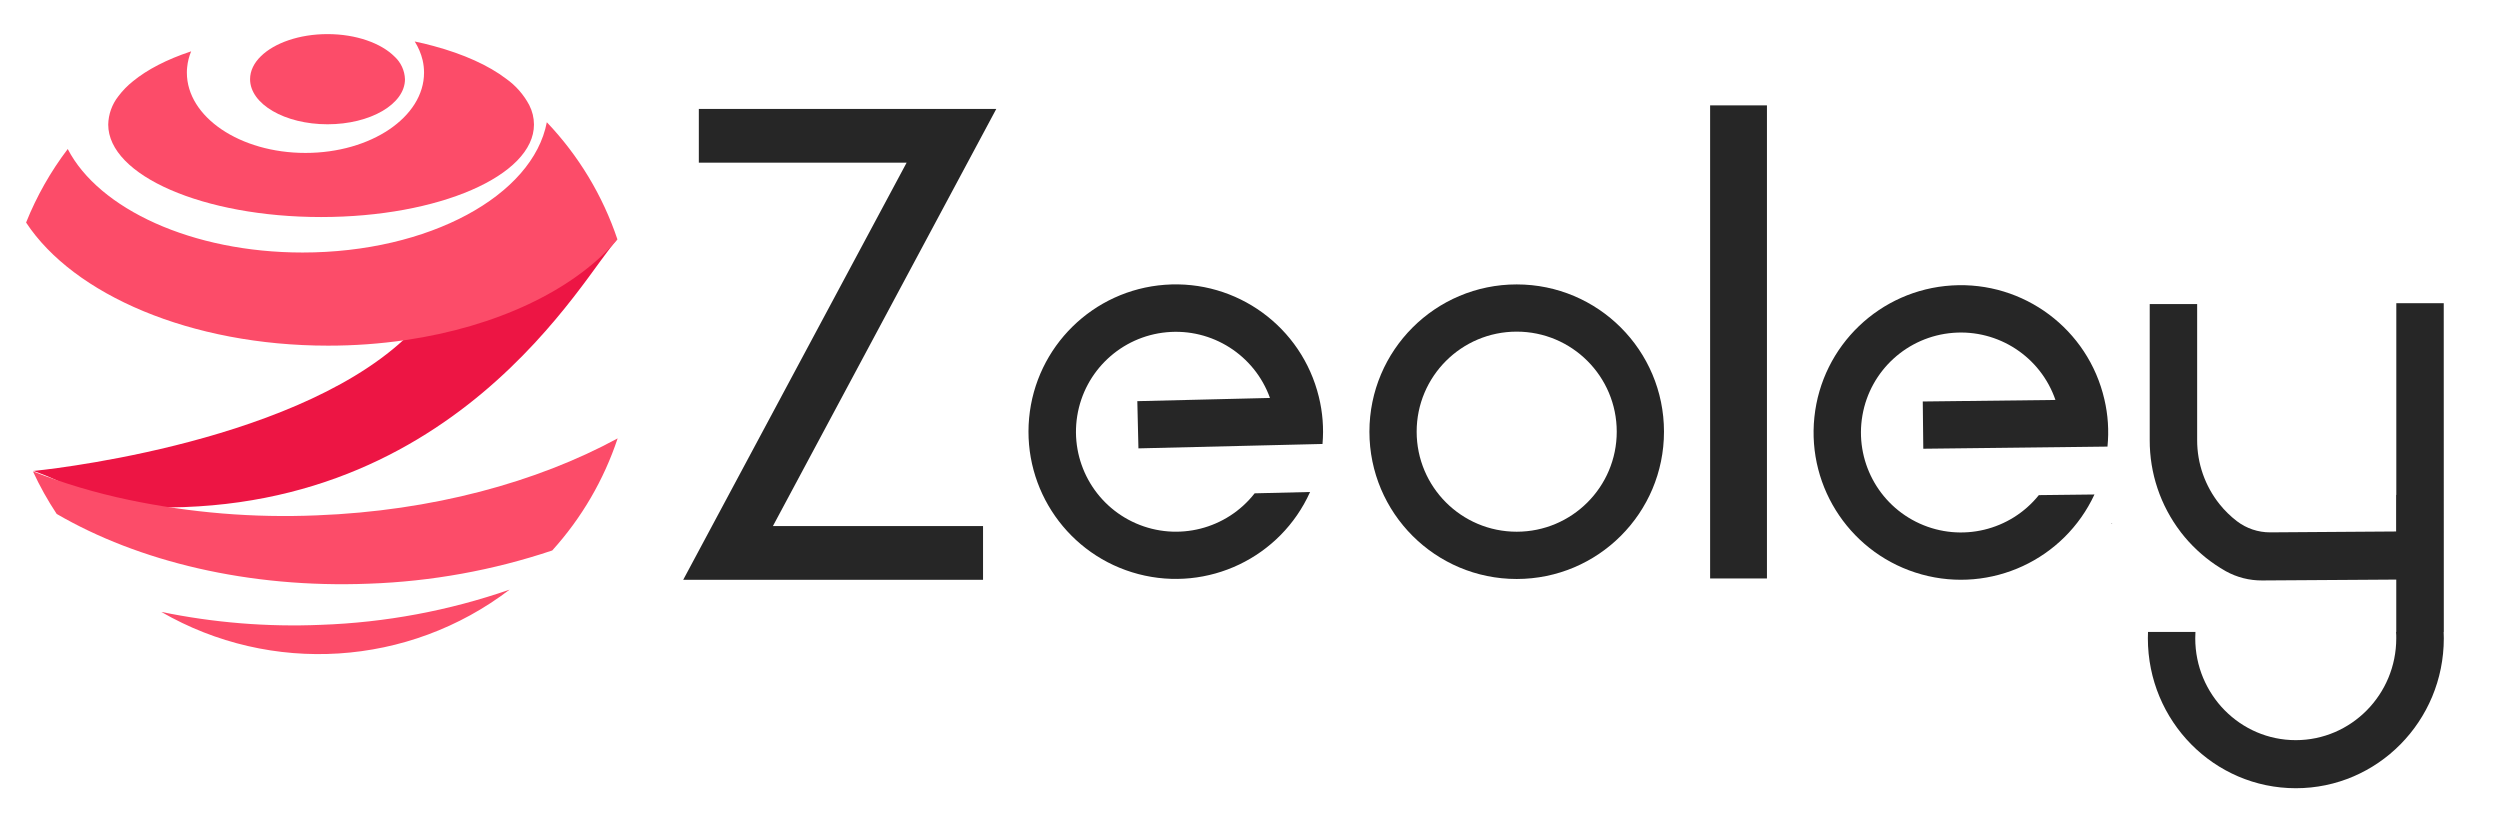
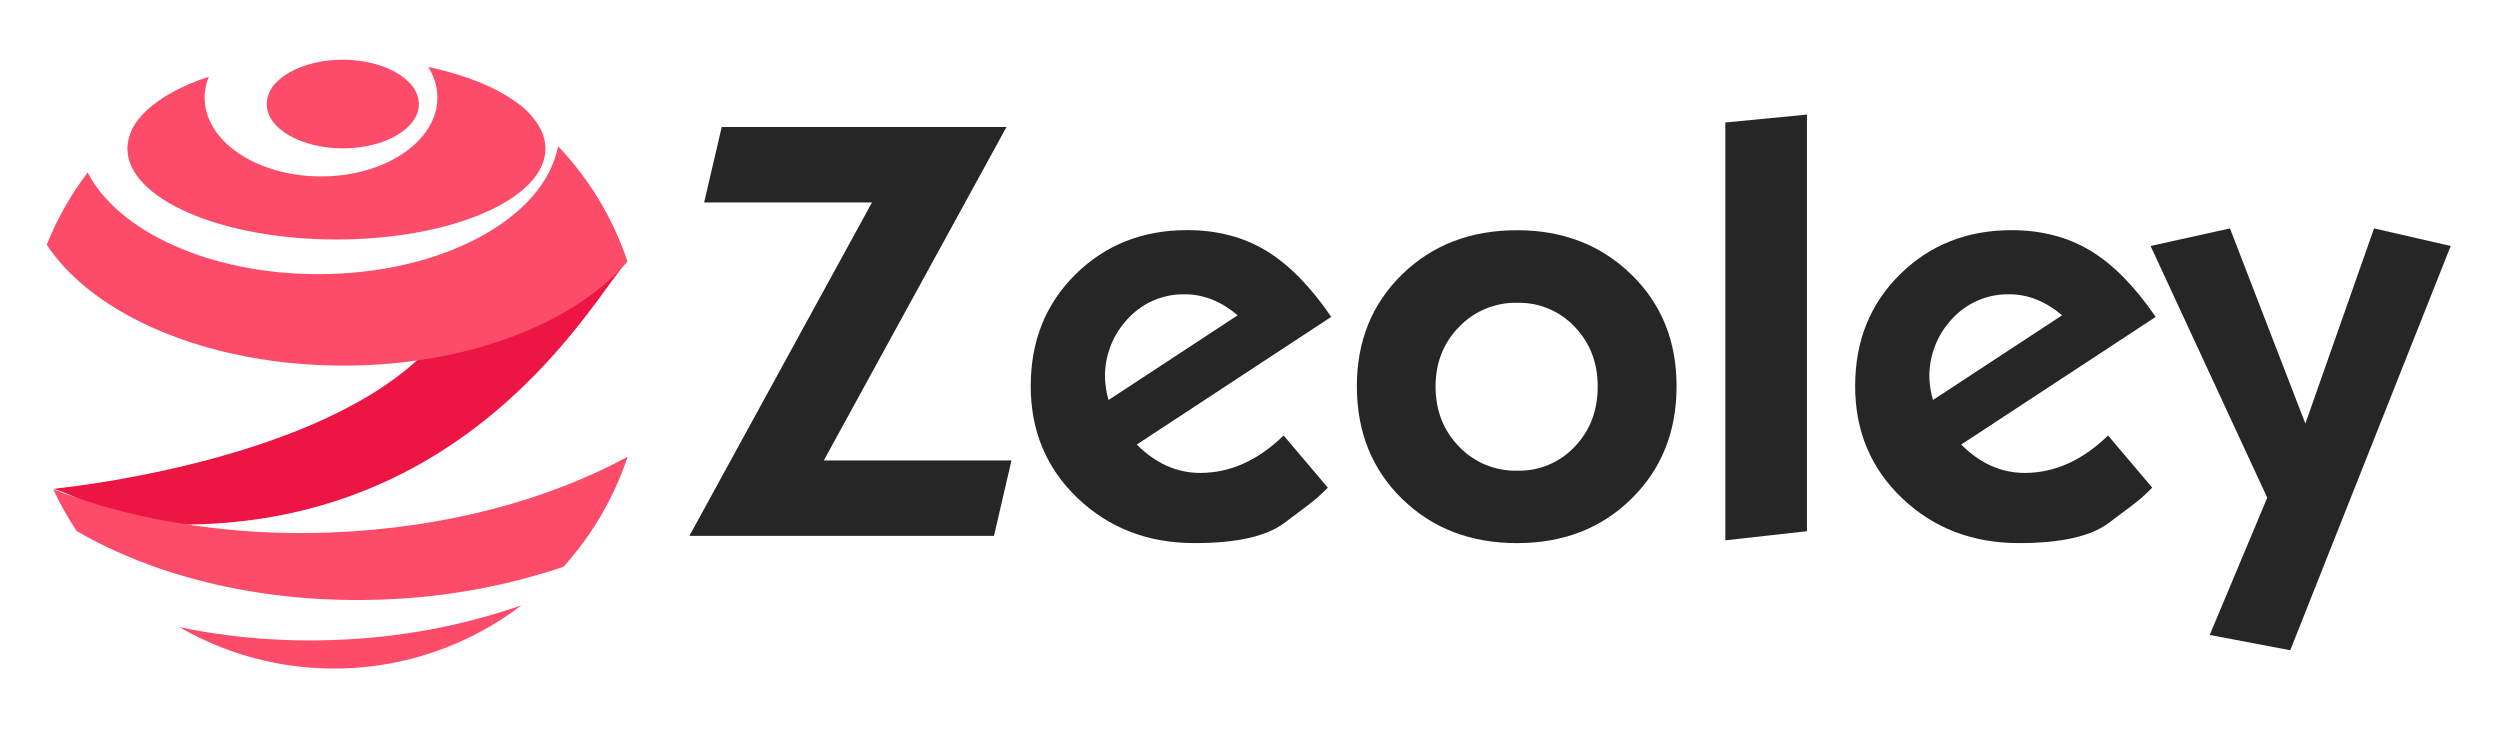
- <svg xmlns="http://www.w3.org/2000/svg" id="Layer_1" data-name="Layer 1" viewBox="0 0 1054.08 342.99">
+ <svg xmlns="http://www.w3.org/2000/svg" viewBox="0 0 913 268">
  <defs>
    <style>.cls-1{fill:#fc4c69;}.cls-2{fill:#ed1544;}.cls-3{fill:#262626;}</style>
  </defs>
-   <path class="cls-1" d="M214.87,248.61A132.75,132.75,0,0,1,68,258a275.52,275.52,0,0,0,67.31,5.45A271.58,271.58,0,0,0,214.87,248.61Z" />
-   <path class="cls-1" d="M225.14,52.51c0,21.56-40.19,39-89.75,39s-89.76-17.48-89.76-39A20,20,0,0,1,49.89,40.6s0,0,0,0a34.74,34.74,0,0,1,6.18-6.35c6-4.91,14.28-9.2,24.3-12.53a.36.36,0,0,1,.23-.08,23.33,23.33,0,0,0-1.69,6.74,19,19,0,0,0-.12,2.26c0,18.68,22.39,33.84,50,33.84s50-15.16,50-33.84a23.36,23.36,0,0,0-.6-5.28,26.34,26.34,0,0,0-3.33-7.87c2.74.56,5.42,1.21,8,1.92,12.62,3.41,23.12,8.15,30.51,13.77a32,32,0,0,1,9.79,11.15A18.12,18.12,0,0,1,225.14,52.51Z" />
-   <path class="cls-1" d="M170.75,33.4c0,10.5-14.62,19-32.66,19s-32.65-8.53-32.65-19c0-3.55,1.66-6.88,4.6-9.73,5.7-5.56,16.14-9.29,28.05-9.29,12.06,0,22.58,3.81,28.26,9.48A13.58,13.58,0,0,1,170.75,33.4Z" />
-   <path class="cls-2" d="M260.21,101.11C247.12,113.9,191.53,222.6,52.58,213.41c-16.84-3-23.8-9.93-38.52-14.84,0,0,107.18-10.16,156.27-55.43C214.11,125.43,239.06,121.43,260.21,101.11Z" />
-   <path class="cls-1" d="M260.33,100.94s-.11.15-.33.4-.51.56-.74.85c-18,20.32-49.9,35.56-88.12,41.18a225.32,225.32,0,0,1-32.82,2.37C80.43,145.74,31,124.23,11,93.83a133,133,0,0,1,17.56-31c13.09,25.29,52.47,43.64,99,43.64,53.26,0,97.12-24,103-54.93A132.93,132.93,0,0,1,260.33,100.94Z" />
-   <path class="cls-1" d="M260.42,184.83a132.87,132.87,0,0,1-27.58,47.27,273.34,273.34,0,0,1-77.3,14c-50.75,2-97.26-9.4-131.64-29.41a134.54,134.54,0,0,1-10-17.92,257.09,257.09,0,0,0,40.42,12,320.3,320.3,0,0,0,79.22,6.52C182.12,215.42,226.3,203.37,260.42,184.83Z" />
-   <path class="cls-3" d="M639.5,119.92A62.1,62.1,0,1,0,701.59,182,62.09,62.09,0,0,0,639.5,119.92Zm0,104.27A42.18,42.18,0,1,1,681.67,182,42.18,42.18,0,0,1,639.5,224.19Z" />
-   <path class="cls-3" d="M552.37,207.44a62.09,62.09,0,1,1,3.69-40.14,60.76,60.76,0,0,1,1.55,19.89l-20.09.48L480,189.05l-.47-19.91,55.93-1.35A42.14,42.14,0,1,0,529,208Z" />
-   <path class="cls-3" d="M883.09,208.49a62.1,62.1,0,1,1,4.19-40.09,60.55,60.55,0,0,1,1.3,19.9l-20.09.24-57.57.66-.22-19.92,55.94-.65a42.15,42.15,0,1,0-7,40.13Z" />
-   <rect class="cls-3" x="633.29" y="132.18" width="199.47" height="23.96" transform="translate(877.18 -588.86) rotate(90)" />
-   <path class="cls-3" d="M1030.39,266.45h-.07c0,.89.07,1.8.07,2.69,0,34.91-27.94,63.2-62.39,63.2s-62.39-28.29-62.39-63.2c0-.89,0-1.8.06-2.69h20c-.05.89-.08,1.78-.08,2.69,0,23.7,19,42.93,42.37,42.93s42.38-19.23,42.38-42.93c0-.91,0-1.8-.09-2.69h.09V244.37l-56.56.37a31.2,31.2,0,0,1-15.33-3.91c-1.51-.86-3-1.77-4.42-2.75a61.06,61.06,0,0,1-7.66-6.13,62.7,62.7,0,0,1-6.81-7.48l-.17-.24a63.37,63.37,0,0,1-13-38.67V128.2h20v57.36a43.14,43.14,0,0,0,9.43,27,42.44,42.44,0,0,0,7.35,7.2,23,23,0,0,0,14,4.7l53.11-.37V208.67h.08V127.83h20Z" />
-   <path class="cls-3" d="M890.59,220.78h-.42a1.34,1.34,0,0,1,.25-.23Z" />
-   <polygon class="cls-3" points="325.88 221.81 414.48 221.81 414.48 244.45 288.07 244.45 300.19 221.81 382.26 68.59 294.65 68.59 294.65 45.94 420.06 45.94 407.93 68.59 325.88 221.81" />
+   <g id="Layer_2" data-name="Layer 2">
+     <path class="cls-1" d="M190.47,221.05a113,113,0,0,1-124.93,8,235,235,0,0,0,57.26,4.63A230.74,230.74,0,0,0,190.47,221.05Z" />
+     <path class="cls-1" d="M199.21,54.26c0,18.34-34.19,33.2-76.34,33.2S46.53,72.6,46.53,54.26a17,17,0,0,1,3.62-10.13s0,0,0,0a29,29,0,0,1,5.26-5.41c5.08-4.17,12.14-7.82,20.66-10.65a.34.34,0,0,1,.2-.08,19.84,19.84,0,0,0-1.44,5.74,15.44,15.44,0,0,0-.1,1.92c0,15.89,19,28.78,42.49,28.78s42.52-12.89,42.52-28.78a20,20,0,0,0-.51-4.49,22.44,22.44,0,0,0-2.83-6.7c2.33.48,4.61,1,6.79,1.64C174,29,182.88,33,189.17,37.79a27.4,27.4,0,0,1,8.33,9.48A15.47,15.47,0,0,1,199.21,54.26Z" />
+     <path class="cls-1" d="M153,38c0,8.93-12.44,16.18-27.78,16.18S97.4,46.94,97.4,38a11.54,11.54,0,0,1,3.91-8.28c4.85-4.73,13.73-7.9,23.86-7.9s19.21,3.24,24,8.06A11.55,11.55,0,0,1,153,38Z" />
+     <path class="cls-2" d="M229,95.6c-11.13,10.87-58.41,103.32-176.59,95.51-14.32-2.59-20.24-8.44-32.76-12.62,0,0,91.16-8.64,132.91-47.15C189.83,116.28,211.05,112.88,229,95.6Z" />
+     <path class="cls-1" d="M229.14,95.45s-.09.12-.29.34-.43.48-.62.72c-15.32,17.28-42.44,30.25-74.95,35a191.5,191.5,0,0,1-27.92,2c-49.23,0-91.31-18.29-108.29-44.14A113.28,113.28,0,0,1,32,63c11.13,21.51,44.62,37.12,84.23,37.12,45.3,0,82.61-20.43,87.58-46.72A113,113,0,0,1,229.14,95.45Z" />
+     <path class="cls-1" d="M229.21,166.8A113,113,0,0,1,205.76,207,232.5,232.5,0,0,1,140,218.94c-43.16,1.68-82.73-8-112-25a114.59,114.59,0,0,1-8.54-15.25,220,220,0,0,0,34.37,10.21,273.22,273.22,0,0,0,67.39,5.54C162.62,192.82,200.19,182.57,229.21,166.8Z" />
+     <path class="cls-3" d="M318.45,73.93h-61.3l6.42-27.54h104L300.85,168.15h68.54L363,195.69H251.77Z" />
+     <path class="cls-3" d="M415.15,162.35q10.35,10.36,23.19,10.36,16.37,0,30.44-13.67l16.15,19.05q-2.28,2.28-4.24,4t-11.8,9q-9.84,7.26-32.62,7.25-25.47,0-42.66-16.36t-17.19-41q0-24.63,16.36-40.79t40.8-16.15q16.35,0,28.78,7.5t23.81,24.18ZM452,115.14q-9.12-7.67-19.26-7.66a27.49,27.49,0,0,0-20.81,8.87,30.53,30.53,0,0,0-8.39,21.8,33.94,33.94,0,0,0,1.3,7.93Z" />
+     <path class="cls-3" d="M554.09,84.08q25,0,41.62,16.12t16.57,40.93q0,24.8-16.46,41t-41.73,16.22q-25.47,0-42-16.12t-16.57-41.13q0-24.81,16.57-40.93T554.09,84.08Zm-29.82,57.05q0,13.2,8.6,22a28.5,28.5,0,0,0,21.22,8.77,27.86,27.86,0,0,0,21-8.77q8.39-8.78,8.39-22,0-13-8.39-21.77a27.87,27.87,0,0,0-21-8.78,28.51,28.51,0,0,0-21.22,8.78Q524.28,128.14,524.27,141.13Z" />
+     <path class="cls-3" d="M630.09,44.74l29.81-2.9V194l-29.81,3.32Z" />
+     <path class="cls-3" d="M716.23,162.35q10.35,10.36,23.19,10.36,16.37,0,30.44-13.67L786,178.09q-2.28,2.28-4.24,4t-11.8,9q-9.84,7.26-32.62,7.25-25.47,0-42.66-16.36T677.5,141q0-24.63,16.36-40.79t40.8-16.15q16.35,0,28.78,7.5t23.81,24.18Zm36.86-47.21q-9.12-7.67-19.26-7.66A27.49,27.49,0,0,0,713,116.35a30.53,30.53,0,0,0-8.39,21.8,33.94,33.94,0,0,0,1.3,7.93Z" />
+     <path class="cls-3" d="M814.38,83.41l27.54,71.28L867,83.41l28,6.42-58.6,147.64-29.41-5.59L828,181.76,785.39,89.83Z" />
+   </g>
</svg>
